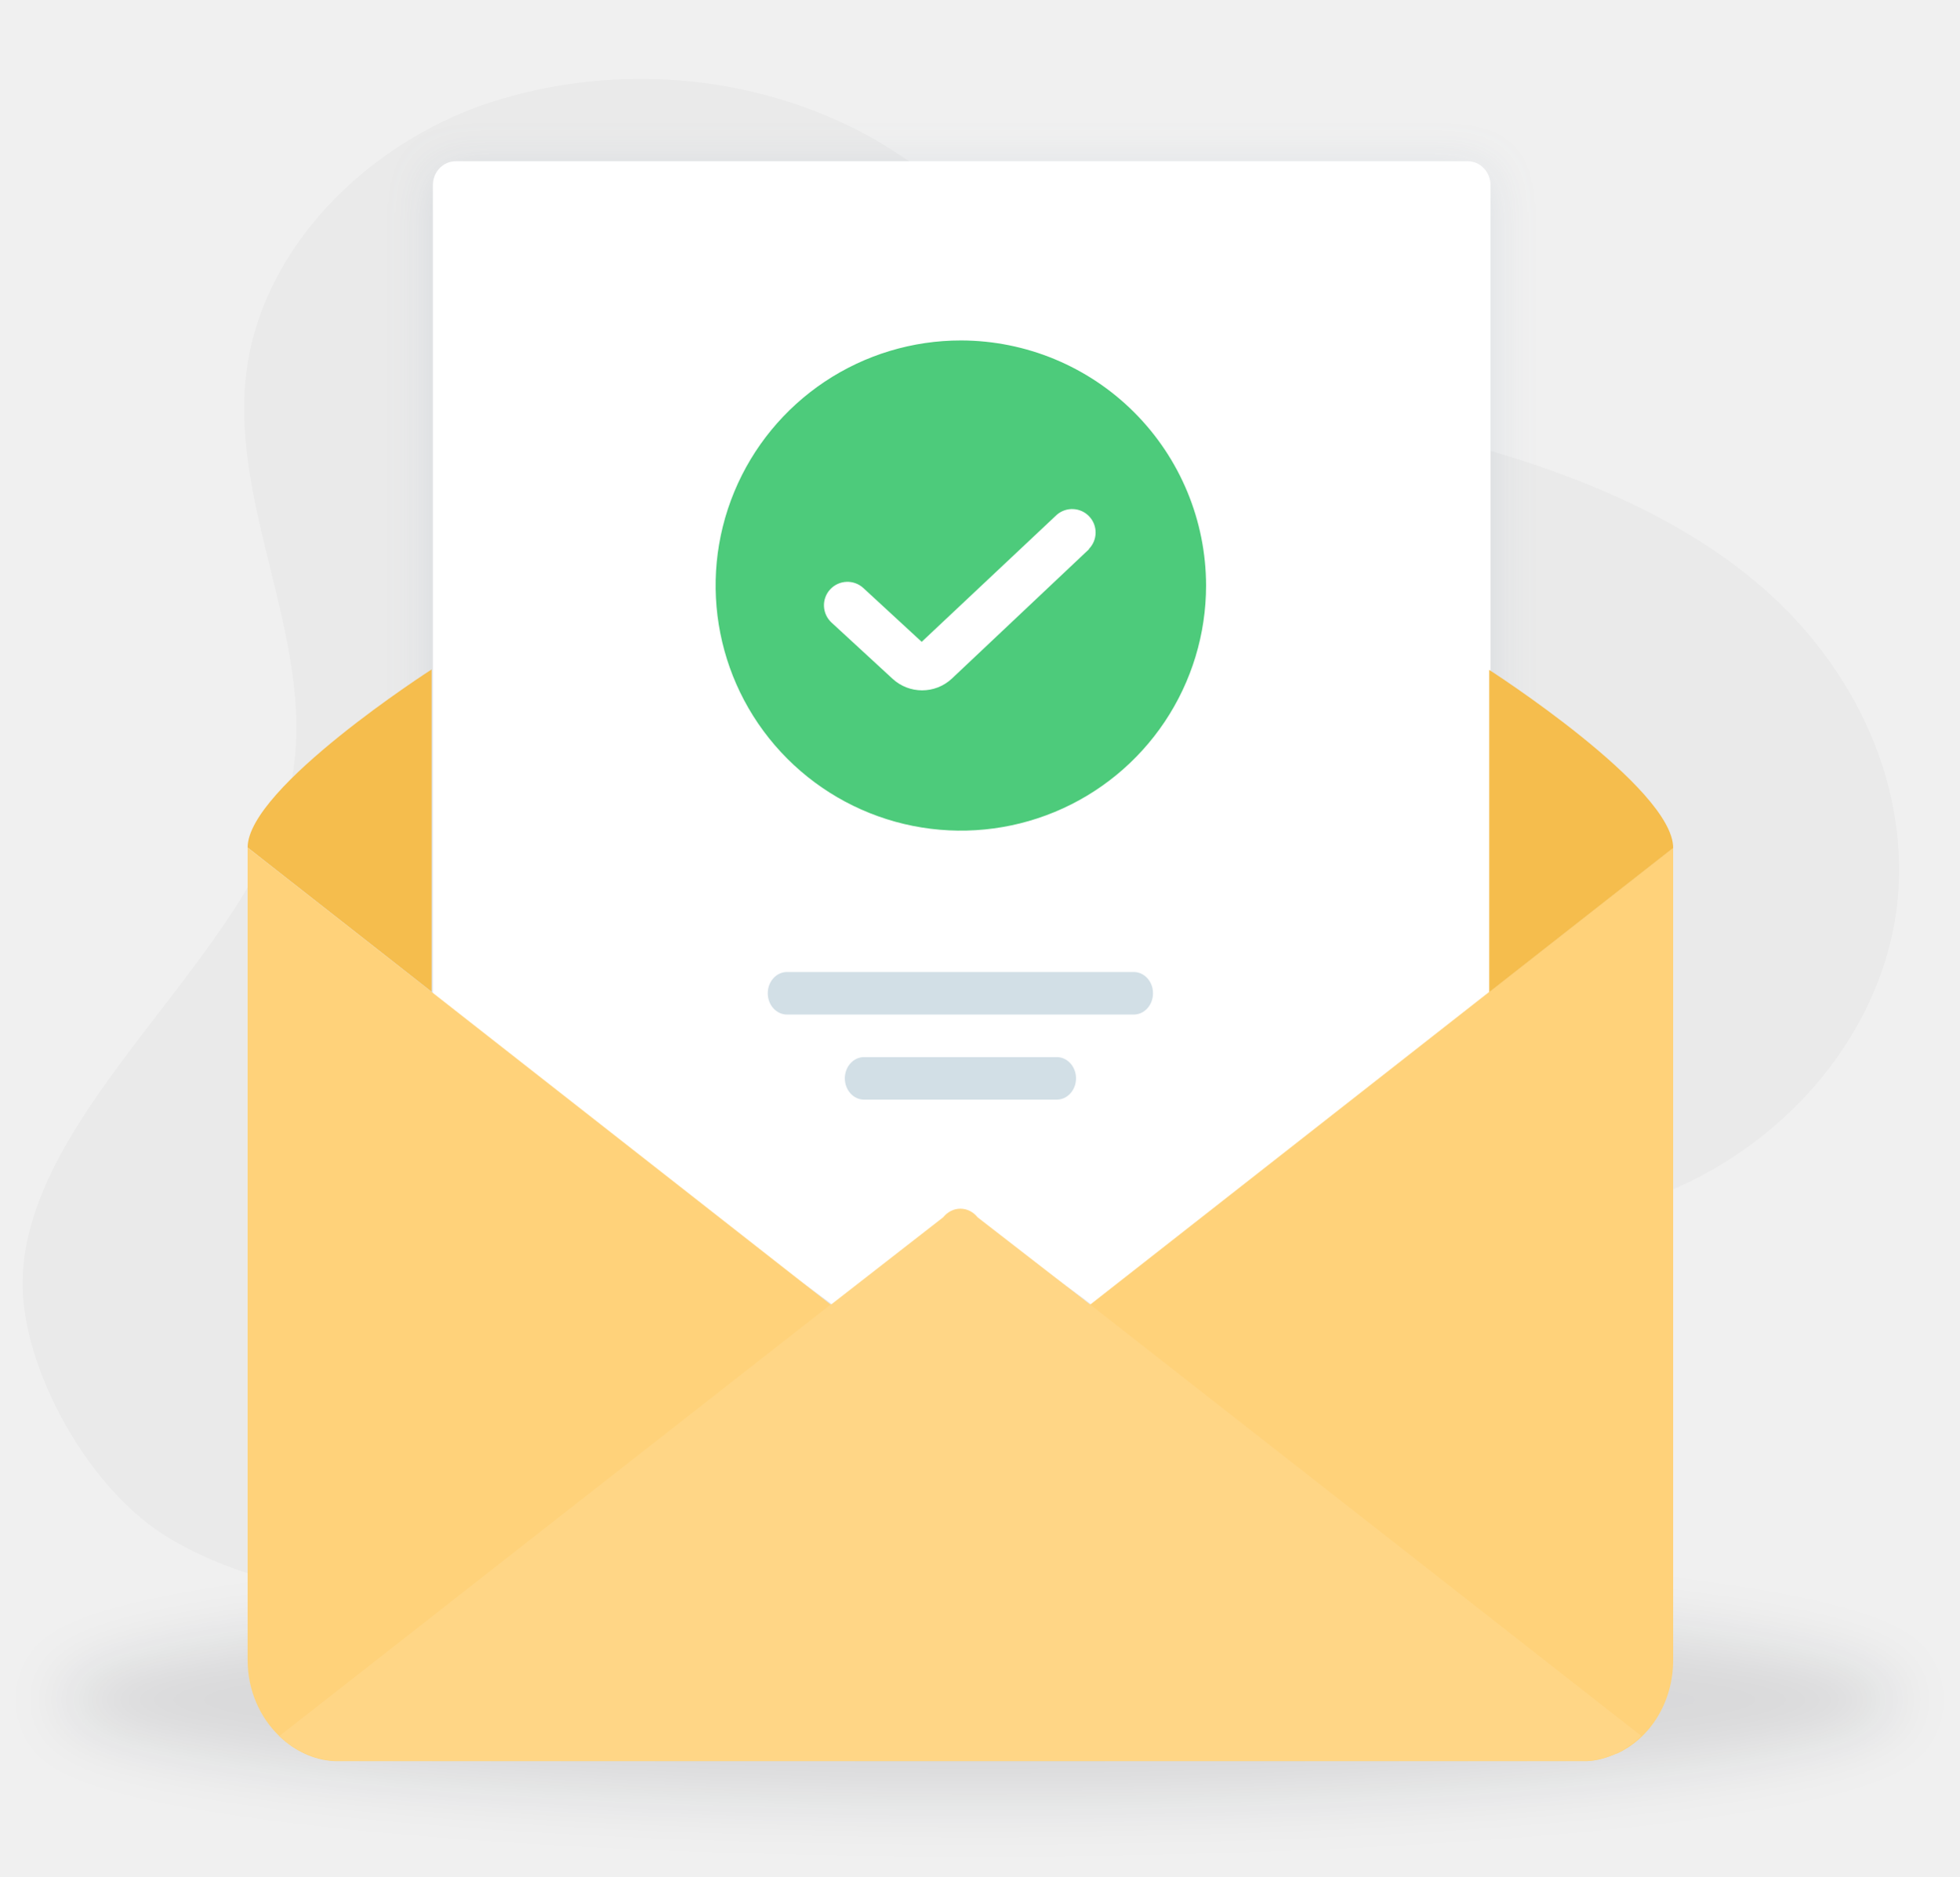
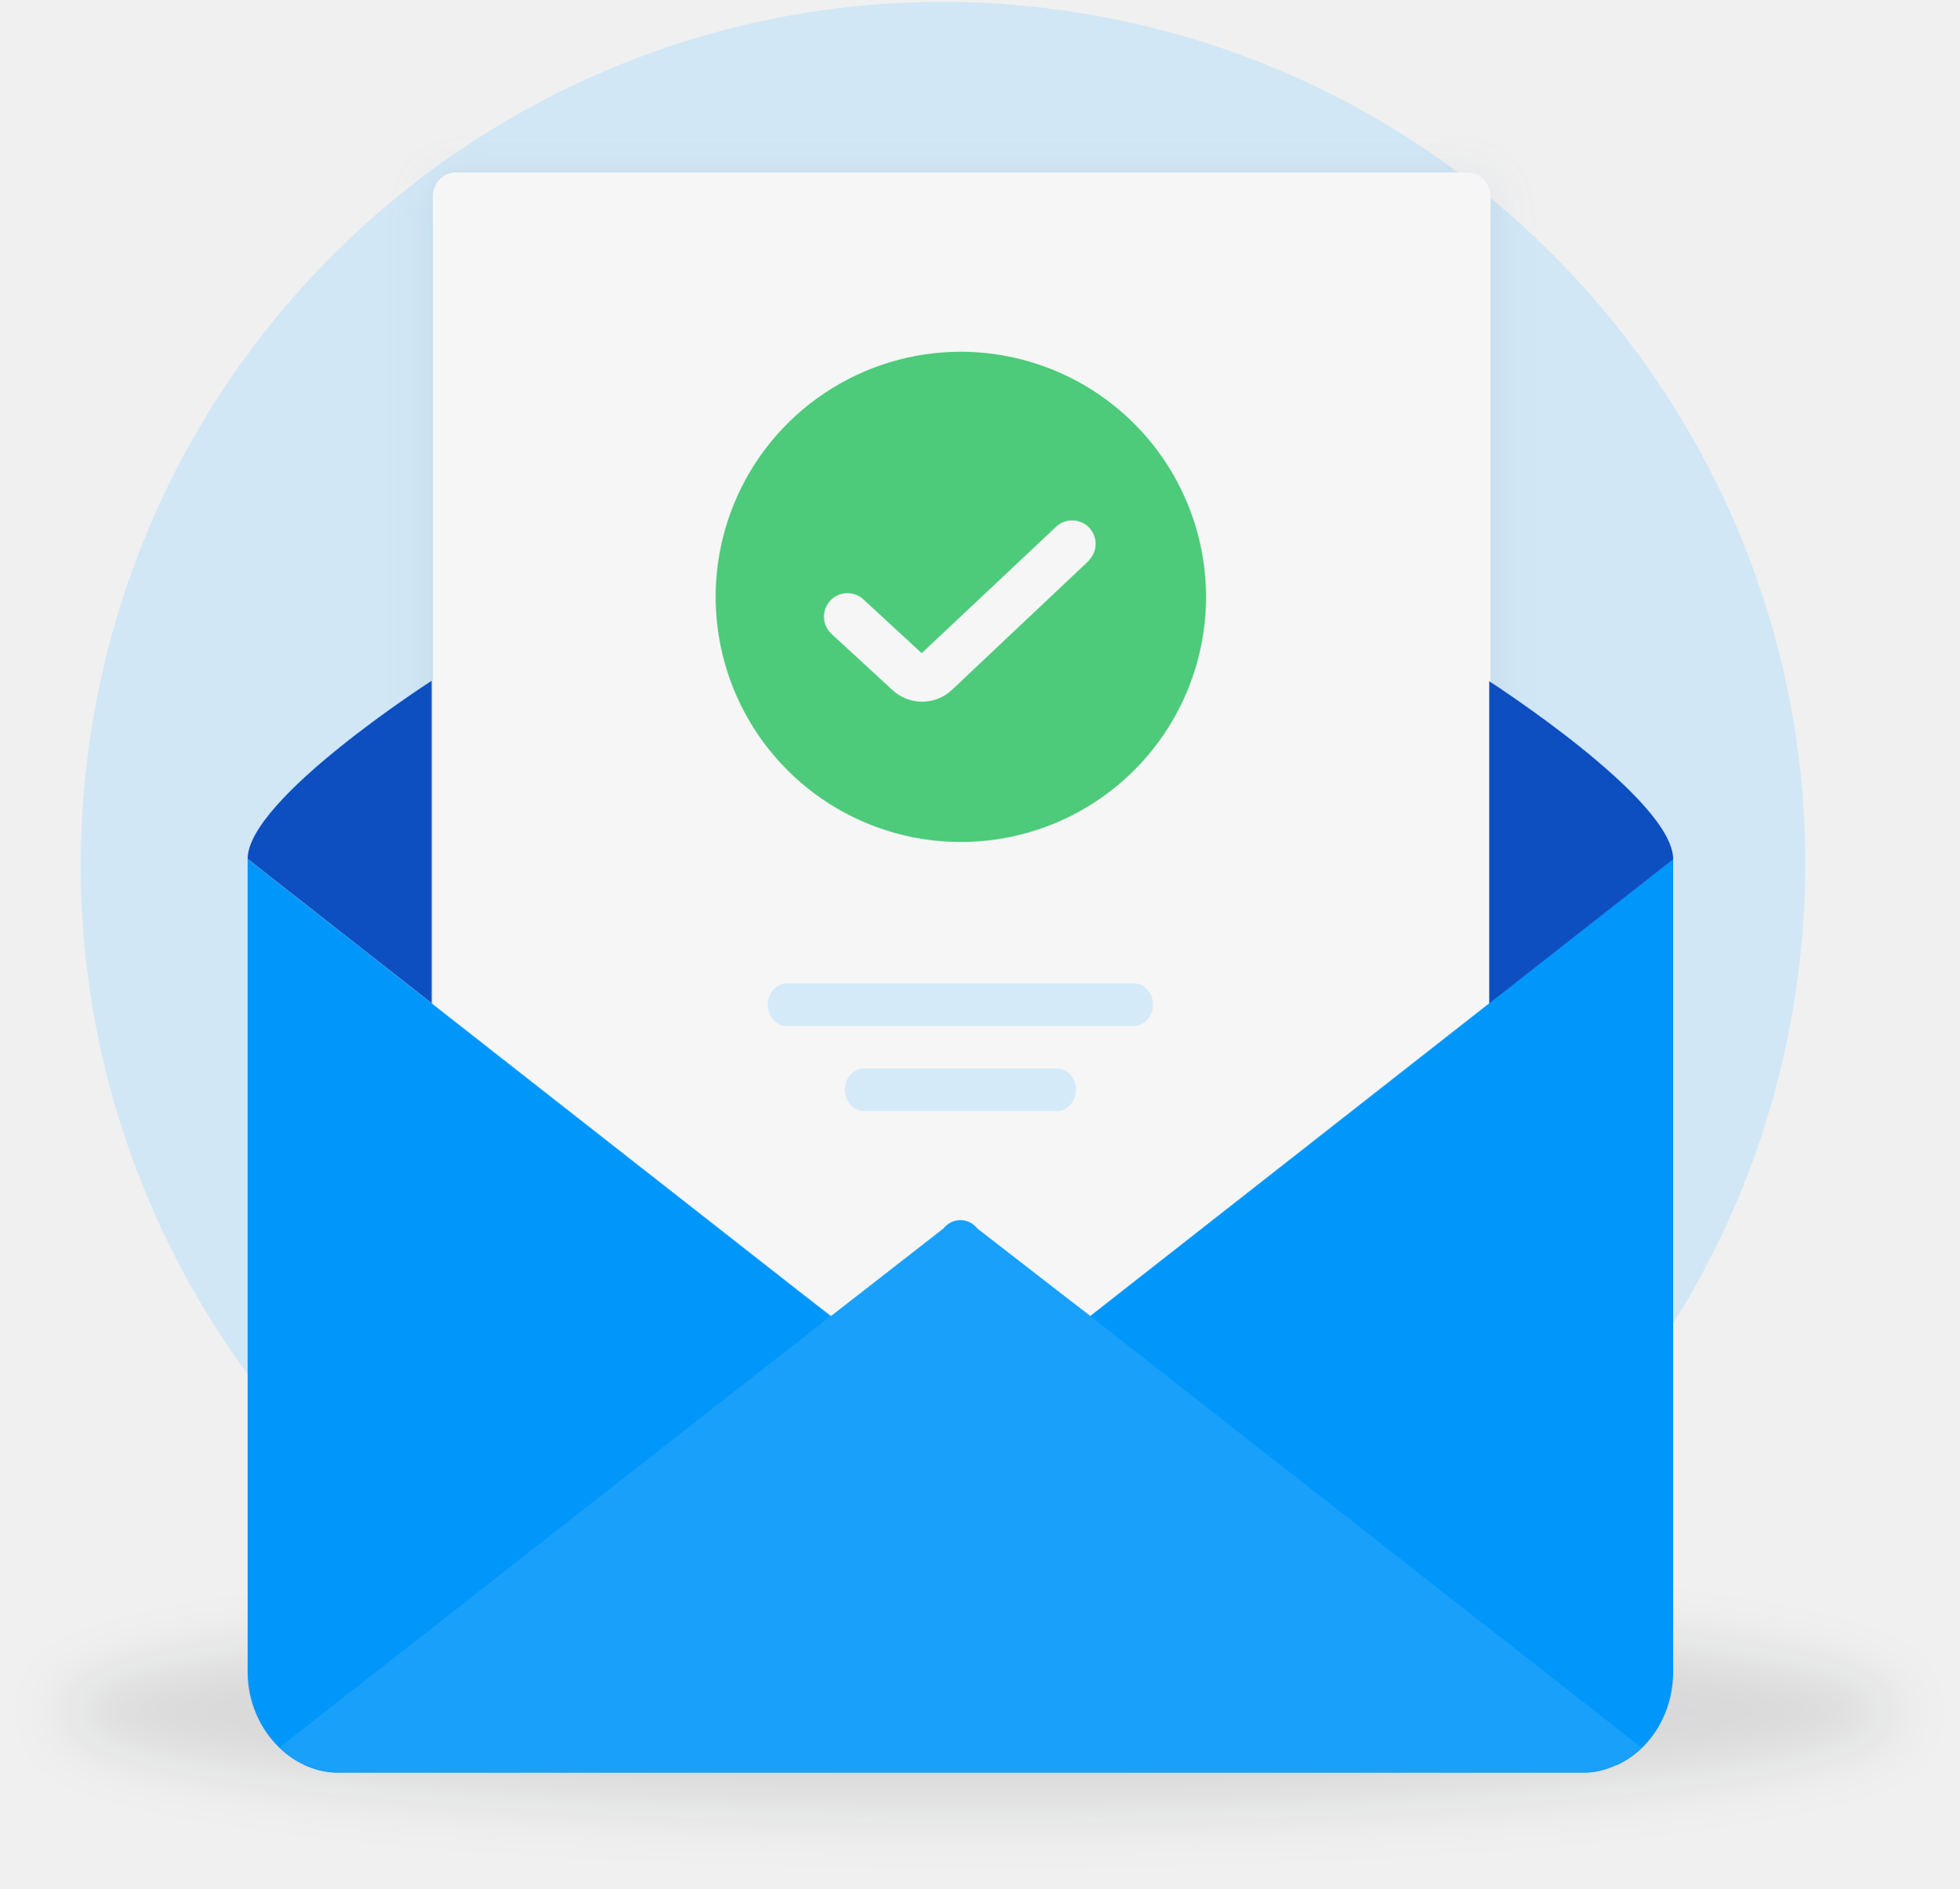
- <svg xmlns="http://www.w3.org/2000/svg" width="522" height="500" viewBox="0 0 522 500" fill="none">
-   <path d="M468.021 155.172c-26.234-22.053-62.043-34.029-97.827-41.902a746.236 746.236 0 0 0-19.773-4.014c-23.23-4.369-44.65-13.966-62.017-27.787l-.338-.243c-18.709-14.974-34.719-32.706-56.308-44.813-15.318-8.468-32.839-13.626-51.037-15.025-18.199-1.4-36.524 1.003-53.381 6.997-33.422 12.439-58.281 40.58-61.81 71.432-4.256 36.963 20.058 73.858 11.65 110.269-10.379 44.99-70.554 85.591-71.177 131.441-.285 22.605 17.308 55.421 39.183 68.366 21.875 12.946 49.796 17.246 76.16 14.357 40.22-4.41 75.251-44.107 111.839-59.082 39.304-16.136 81.325-26.969 124.554-32.11 29.27-3.462 59.682-4.411 86.331-15.438 33.734-13.938 57.217-43.776 61.265-75.49 4.048-31.713-10.639-64.573-37.314-86.958Z" fill="#B9CBD3" style="mix-blend-mode:luminosity" opacity=".16" />
-   <g opacity=".1" filter="url(#letter/check-okay__a)">
-     <ellipse cx="261.008" cy="452.881" rx="244.992" ry="26.783" fill="#0A0F1A" />
+ <svg xmlns="http://www.w3.org/2000/svg" width="522" height="503" viewBox="0 0 522 503" fill="none">
+   <path d="M284.154 2.902C158.592 -15.27 42.072 71.788 23.901 197.351C5.73 322.914 92.788 439.433 218.351 457.604C343.914 475.775 460.433 388.717 478.604 263.154C496.775 137.592 409.717 21.073 284.154 2.902Z" fill="#B2DFFD" fill-opacity="0.5" />
+   <g opacity="0.1" filter="url(#filter0_f_10272_1641)">
+     <ellipse cx="261.008" cy="455.881" rx="244.992" ry="26.783" fill="#0A0F1A" />
  </g>
-   <g filter="url(#letter/check-okay__b)">
-     <path fill-rule="evenodd" clip-rule="evenodd" d="M391.003 42.937c3.382 0 6.124 2.841 6.125 6.345l-.001 147.99v72.087l-24.505 18.02v.001l-81.846 60.163-.001-.001-.001.001-34.532-25.383-34.437 25.383h-.121l-81.845-60.162-24.506-18.022V49.282c0-3.504 2.743-6.345 6.127-6.345h269.543Z" fill="#fff" />
+   <g filter="url(#filter1_d_10272_1641)">
+     <path fill-rule="evenodd" clip-rule="evenodd" d="M391.003 45.937C394.385 45.937 397.127 48.778 397.128 52.282L397.127 200.272V272.359L372.622 290.38V290.381L290.776 350.543L290.775 350.542L290.774 350.543L256.242 325.16L221.805 350.543H221.804L221.804 350.543H221.684L139.839 290.381L115.333 272.359V200.272V52.283C115.333 48.778 118.076 45.937 121.46 45.937H391.003Z" fill="#F6F6F6" />
  </g>
-   <path d="M302.067 258.966h-92.379c-2.847 0-5.133 2.525-5.133 5.669 0 3.121 2.286 5.667 5.133 5.667h92.38c2.847 0 5.133-2.546 5.133-5.667-.001-3.143-2.287-5.669-5.134-5.669Zm-20.509 22.671h-51.334c-2.847 0-5.133 2.524-5.133 5.667 0 3.122 2.286 5.668 5.133 5.668h51.334c2.828 0 5.133-2.546 5.133-5.668 0-3.143-2.307-5.667-5.133-5.667Z" fill="#D2DFE6" />
-   <path d="m396.777 264.266-24.506 19.207-81.821 64.122h-69.116l-81.845-64.122-24.506-19.207-49.012-38.417v216.438c0 8.137 3.326 15.35 8.471 20.291h-.023c.023.027.048.027.072.054 3.996 3.805 9.022 6.288 14.622 6.578h333.774c2.824-.131 5.385-.951 7.85-2.034h.12c8.806-4.042 14.932-13.66 14.932-24.889V225.85l-49.012 38.416Z" fill="#FFD27A" />
-   <path fill-rule="evenodd" clip-rule="evenodd" d="M114.985 178.365v-.001s-12.253 7.865-24.506 17.728v.001c-12.253 9.862-24.505 21.72-24.505 29.705l41.608 32.614 7.403 5.803v-.001l.001.001v-85.851l-.001.001Z" fill="#F5BD4D" />
-   <path d="m445.793 225.91-49.012 38.417v-85.851s49.012 31.463 49.012 47.434Z" fill="#F5BD4D" />
-   <path d="m290.426 347.543-29.953-23.219c-1.122-1.406-2.762-2.297-4.593-2.297s-3.469.892-4.592 2.297h-.007l-29.826 23.219h-.119L74.419 462.526c3.925 3.778 9.07 6.21 14.694 6.632h333.774c2.824-.132 5.385-.951 7.85-2.034h.12c2.321-1.216 4.523-2.721 6.485-4.598L290.426 347.543Z" fill="#FFD686" />
-   <path d="M256.051 90.7a65.36 65.36 0 0 0-36.312 10.981 65.308 65.308 0 0 0-24.086 29.295 65.269 65.269 0 0 0 14.131 71.18 65.345 65.345 0 0 0 33.452 17.886 65.377 65.377 0 0 0 37.757-3.708 65.326 65.326 0 0 0 29.33-24.05A65.28 65.28 0 0 0 321.338 156a65.359 65.359 0 0 0-19.141-46.135A65.432 65.432 0 0 0 256.051 90.7Zm34.094 55.625L253.55 180.85a11.609 11.609 0 0 1-15.734 0l-16.284-15a6.25 6.25 0 0 1-.337-8.838 6.263 6.263 0 0 1 8.842-.337L245.571 171l36.02-33.875a6.256 6.256 0 0 1 8.623.469 6.248 6.248 0 0 1-.069 8.631v.1Z" fill="#4DCB7B" />
+   <path d="M302.067 261.966H209.688C206.841 261.966 204.555 264.491 204.555 267.635C204.555 270.756 206.841 273.302 209.688 273.302H302.068C304.915 273.302 307.201 270.756 307.201 267.635C307.2 264.492 304.914 261.966 302.067 261.966Z" fill="#B2DFFD" fill-opacity="0.5" />
+   <path d="M281.558 284.637H230.224C227.377 284.637 225.091 287.161 225.091 290.304C225.091 293.426 227.377 295.972 230.224 295.972H281.558C284.386 295.972 286.691 293.426 286.691 290.304C286.691 287.161 284.384 284.637 281.558 284.637Z" fill="#B2DFFD" fill-opacity="0.5" />
+   <path d="M396.777 267.266L372.271 286.473L290.45 350.595H221.453H221.334L139.489 286.473L114.983 267.266L65.971 228.849V445.287C65.971 453.424 69.297 460.637 74.442 465.578H74.419C74.442 465.605 74.467 465.605 74.49 465.632C78.487 469.437 83.513 471.92 89.113 472.211H422.887C425.711 472.079 428.272 471.259 430.737 470.176H430.857C439.663 466.134 445.789 456.516 445.789 445.287V228.85L396.777 267.266Z" fill="#0096FA" />
+   <path fill-rule="evenodd" clip-rule="evenodd" d="M114.985 181.365V181.364C114.985 181.364 102.732 189.229 90.479 199.092V199.093C78.226 208.955 65.974 220.813 65.974 228.798L107.582 261.412L114.985 267.215V267.214L114.986 267.215V181.364C114.986 181.364 114.985 181.365 114.985 181.365Z" fill="#0D4FC1" />
+   <path d="M445.793 228.91L396.781 267.327V181.476C396.781 181.476 445.793 212.939 445.793 228.91Z" fill="#0D4FC1" />
+   <path d="M290.426 350.544L260.473 327.324C259.351 325.918 257.711 325.027 255.88 325.027C254.049 325.027 252.411 325.919 251.288 327.324H251.281L221.455 350.544H221.336L74.419 465.526C78.344 469.304 83.489 471.736 89.113 472.158H422.887C425.711 472.026 428.272 471.207 430.737 470.124H430.857C433.178 468.908 435.38 467.403 437.342 465.526L290.426 350.544Z" fill="#18A0FB" />
+   <path d="M256.051 93.7C243.127 93.69 230.49 97.511 219.739 104.681C208.988 111.85 200.606 122.045 195.653 133.976C190.7 145.907 189.399 159.039 191.914 171.709C194.43 184.379 200.648 196.019 209.784 205.156C218.919 214.294 230.561 220.518 243.236 223.042C255.912 225.565 269.051 224.275 280.993 219.334C292.934 214.393 303.142 206.024 310.323 195.284C317.504 184.544 321.338 171.917 321.338 159C321.318 141.696 314.435 125.106 302.197 112.866C289.959 100.625 273.365 93.733 256.051 93.7ZM290.145 149.325L253.55 183.85C251.407 185.825 248.598 186.921 245.683 186.921C242.768 186.921 239.96 185.825 237.816 183.85L221.532 168.85C220.315 167.723 219.595 166.159 219.532 164.501C219.469 162.844 220.067 161.229 221.195 160.013C222.322 158.796 223.888 158.077 225.546 158.013C227.204 157.95 228.82 158.548 230.037 159.675L245.571 174L281.591 140.125C282.813 139.08 284.39 138.546 285.996 138.633C287.602 138.721 289.112 139.423 290.214 140.594C291.315 141.766 291.922 143.316 291.909 144.923C291.897 146.531 291.265 148.071 290.145 149.225V149.325Z" fill="#4DCB7B" />
  <defs>
-     <filter id="letter/check-okay__a" x=".016" y="410.098" width="521.984" height="85.566" filterUnits="userSpaceOnUse" color-interpolation-filters="sRGB">
+     <filter id="filter0_f_10272_1641" x="0.016" y="413.098" width="521.984" height="85.566" filterUnits="userSpaceOnUse" color-interpolation-filters="sRGB">
      <feFlood flood-opacity="0" result="BackgroundImageFix" />
-       <feBlend in="SourceGraphic" in2="BackgroundImageFix" result="shape" />
+       <feBlend mode="normal" in="SourceGraphic" in2="BackgroundImageFix" result="shape" />
      <feGaussianBlur stdDeviation="8" result="effect1_foregroundBlur_10272_1641" />
    </filter>
-     <filter id="letter/check-okay__b" x="103.333" y="32.937" width="305.795" height="328.606" filterUnits="userSpaceOnUse" color-interpolation-filters="sRGB">
+     <filter id="filter1_d_10272_1641" x="103.333" y="35.937" width="305.795" height="328.606" filterUnits="userSpaceOnUse" color-interpolation-filters="sRGB">
      <feFlood flood-opacity="0" result="BackgroundImageFix" />
-       <feColorMatrix in="SourceAlpha" values="0 0 0 0 0 0 0 0 0 0 0 0 0 0 0 0 0 0 127 0" result="hardAlpha" />
+       <feColorMatrix in="SourceAlpha" type="matrix" values="0 0 0 0 0 0 0 0 0 0 0 0 0 0 0 0 0 0 127 0" result="hardAlpha" />
      <feOffset dy="2" />
      <feGaussianBlur stdDeviation="6" />
-       <feColorMatrix values="0 0 0 0 0.375 0 0 0 0 0.482 0 0 0 0 0.602 0 0 0 0.15 0" />
-       <feBlend in2="BackgroundImageFix" result="effect1_dropShadow_10272_1641" />
-       <feBlend in="SourceGraphic" in2="effect1_dropShadow_10272_1641" result="shape" />
+       <feColorMatrix type="matrix" values="0 0 0 0 0.375 0 0 0 0 0.482 0 0 0 0 0.602 0 0 0 0.15 0" />
+       <feBlend mode="normal" in2="BackgroundImageFix" result="effect1_dropShadow_10272_1641" />
+       <feBlend mode="normal" in="SourceGraphic" in2="effect1_dropShadow_10272_1641" result="shape" />
    </filter>
  </defs>
</svg>
